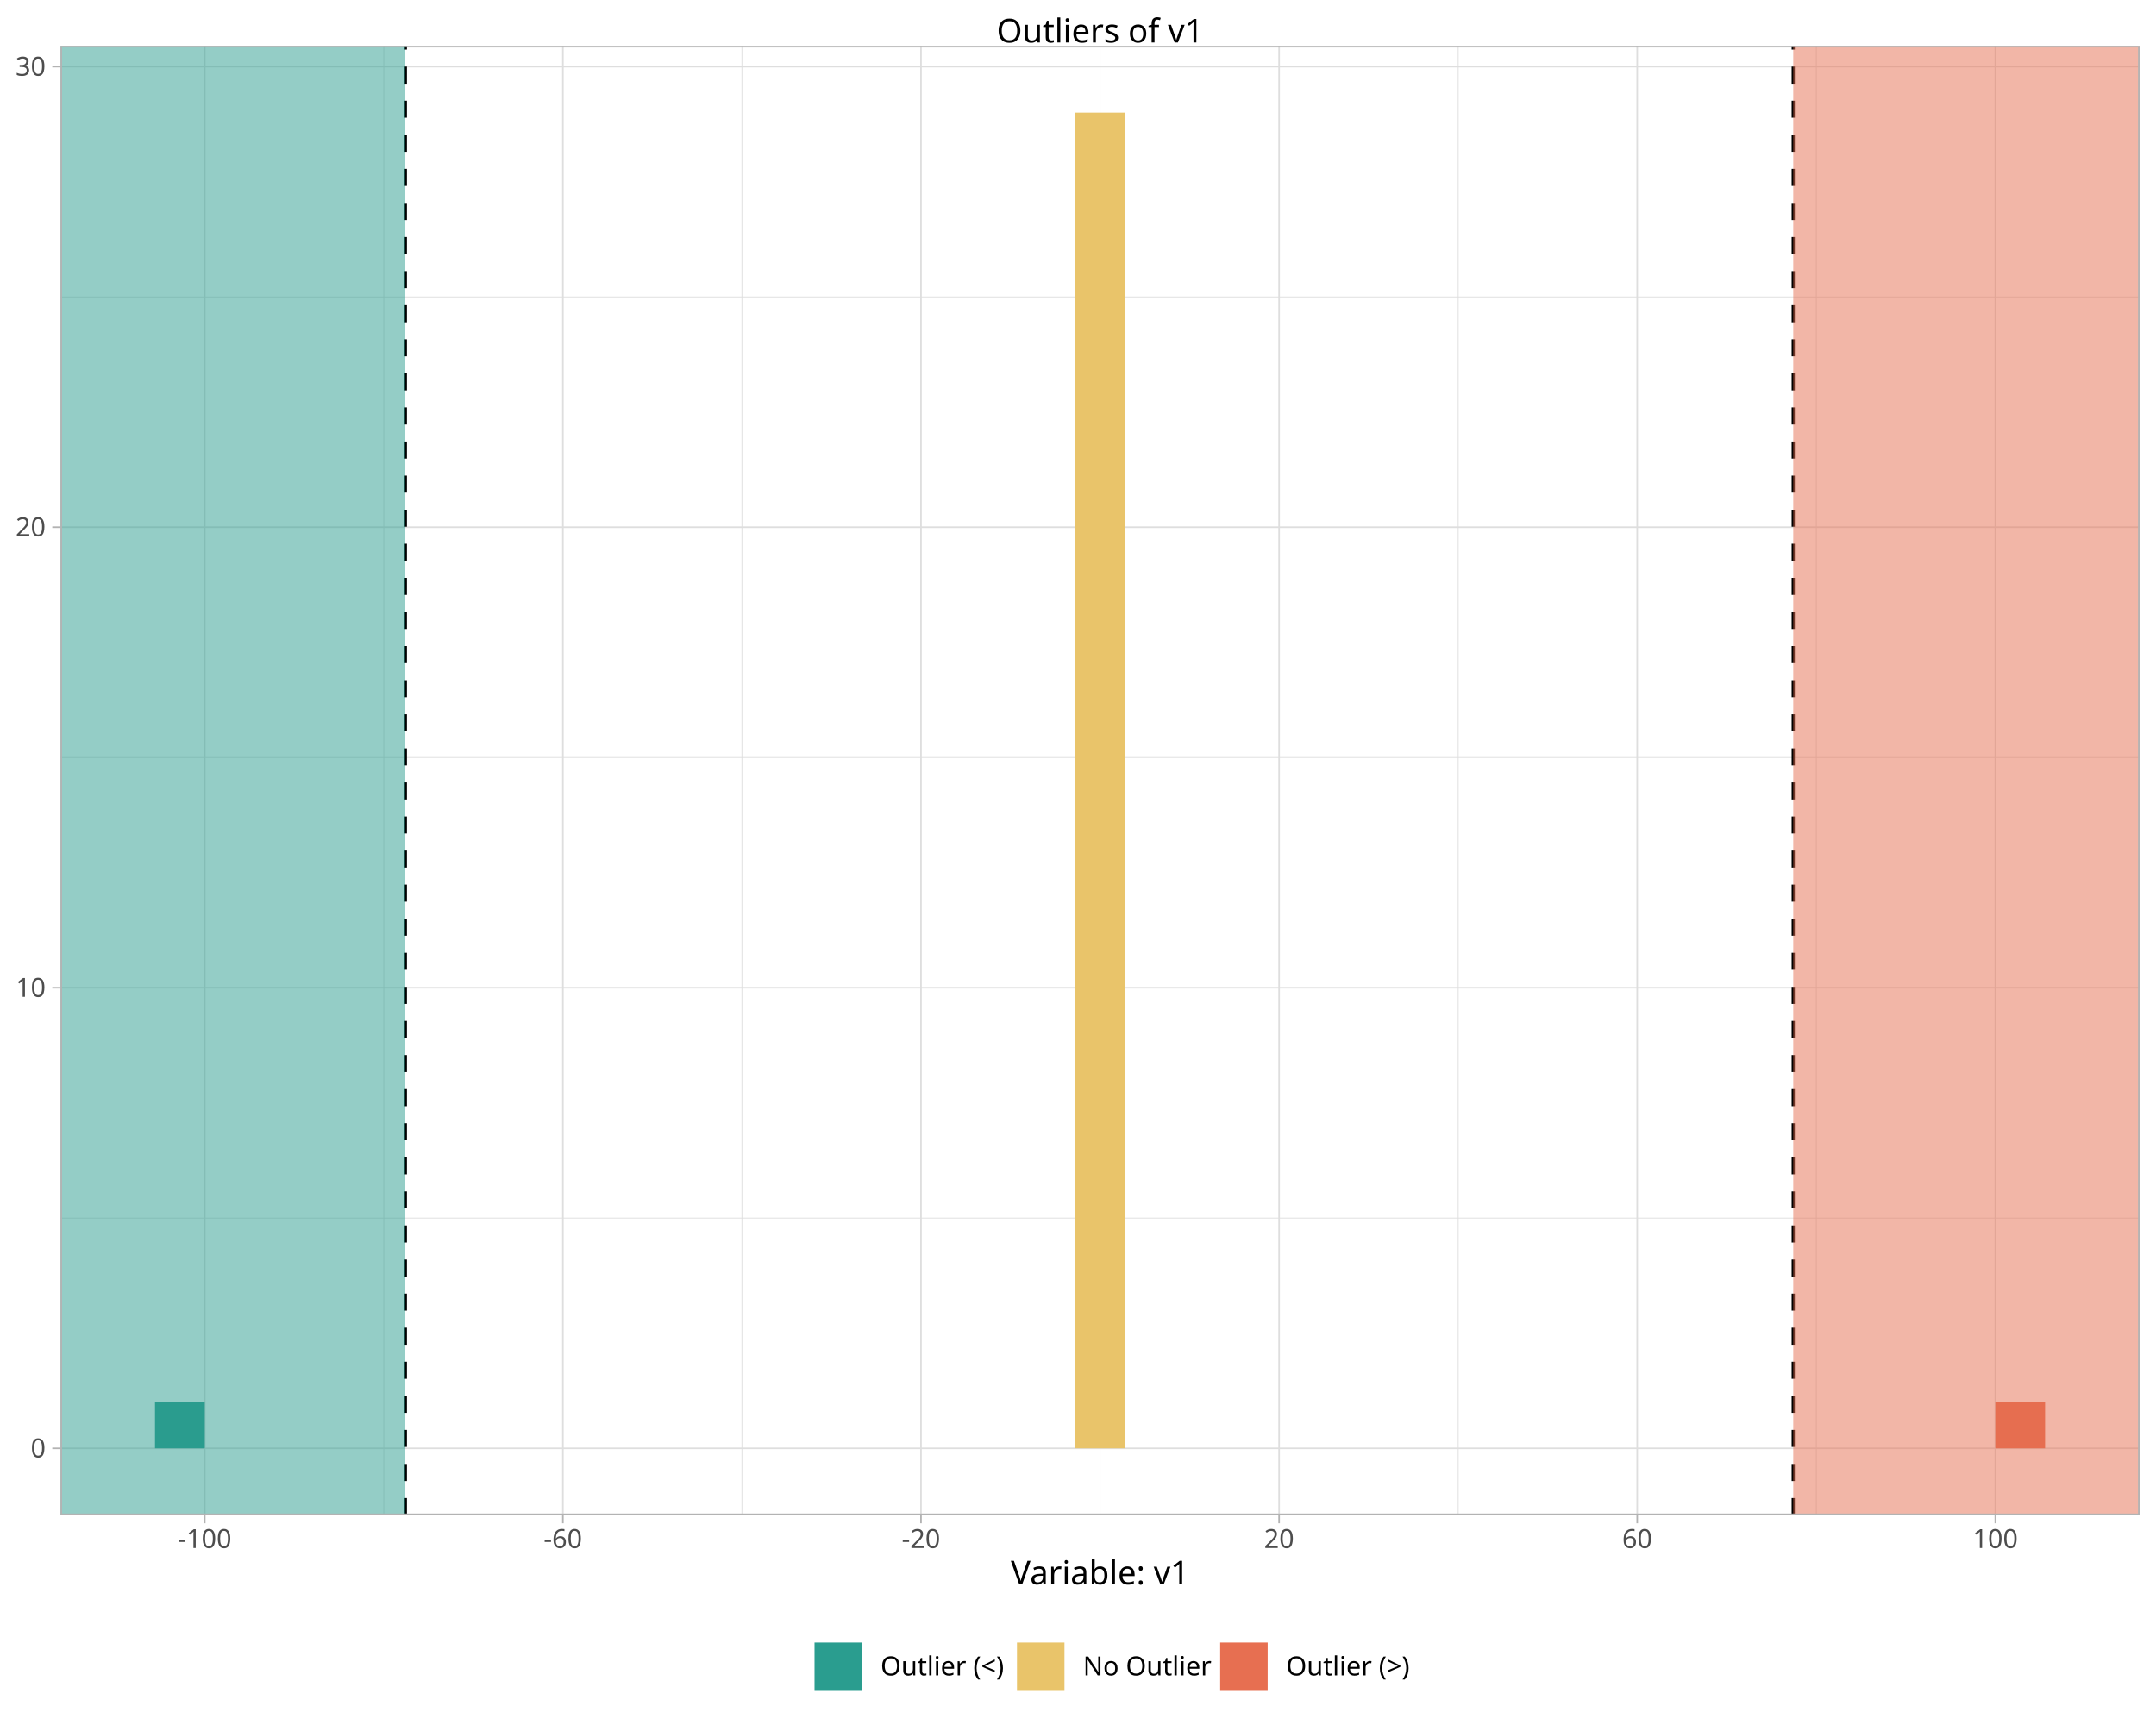
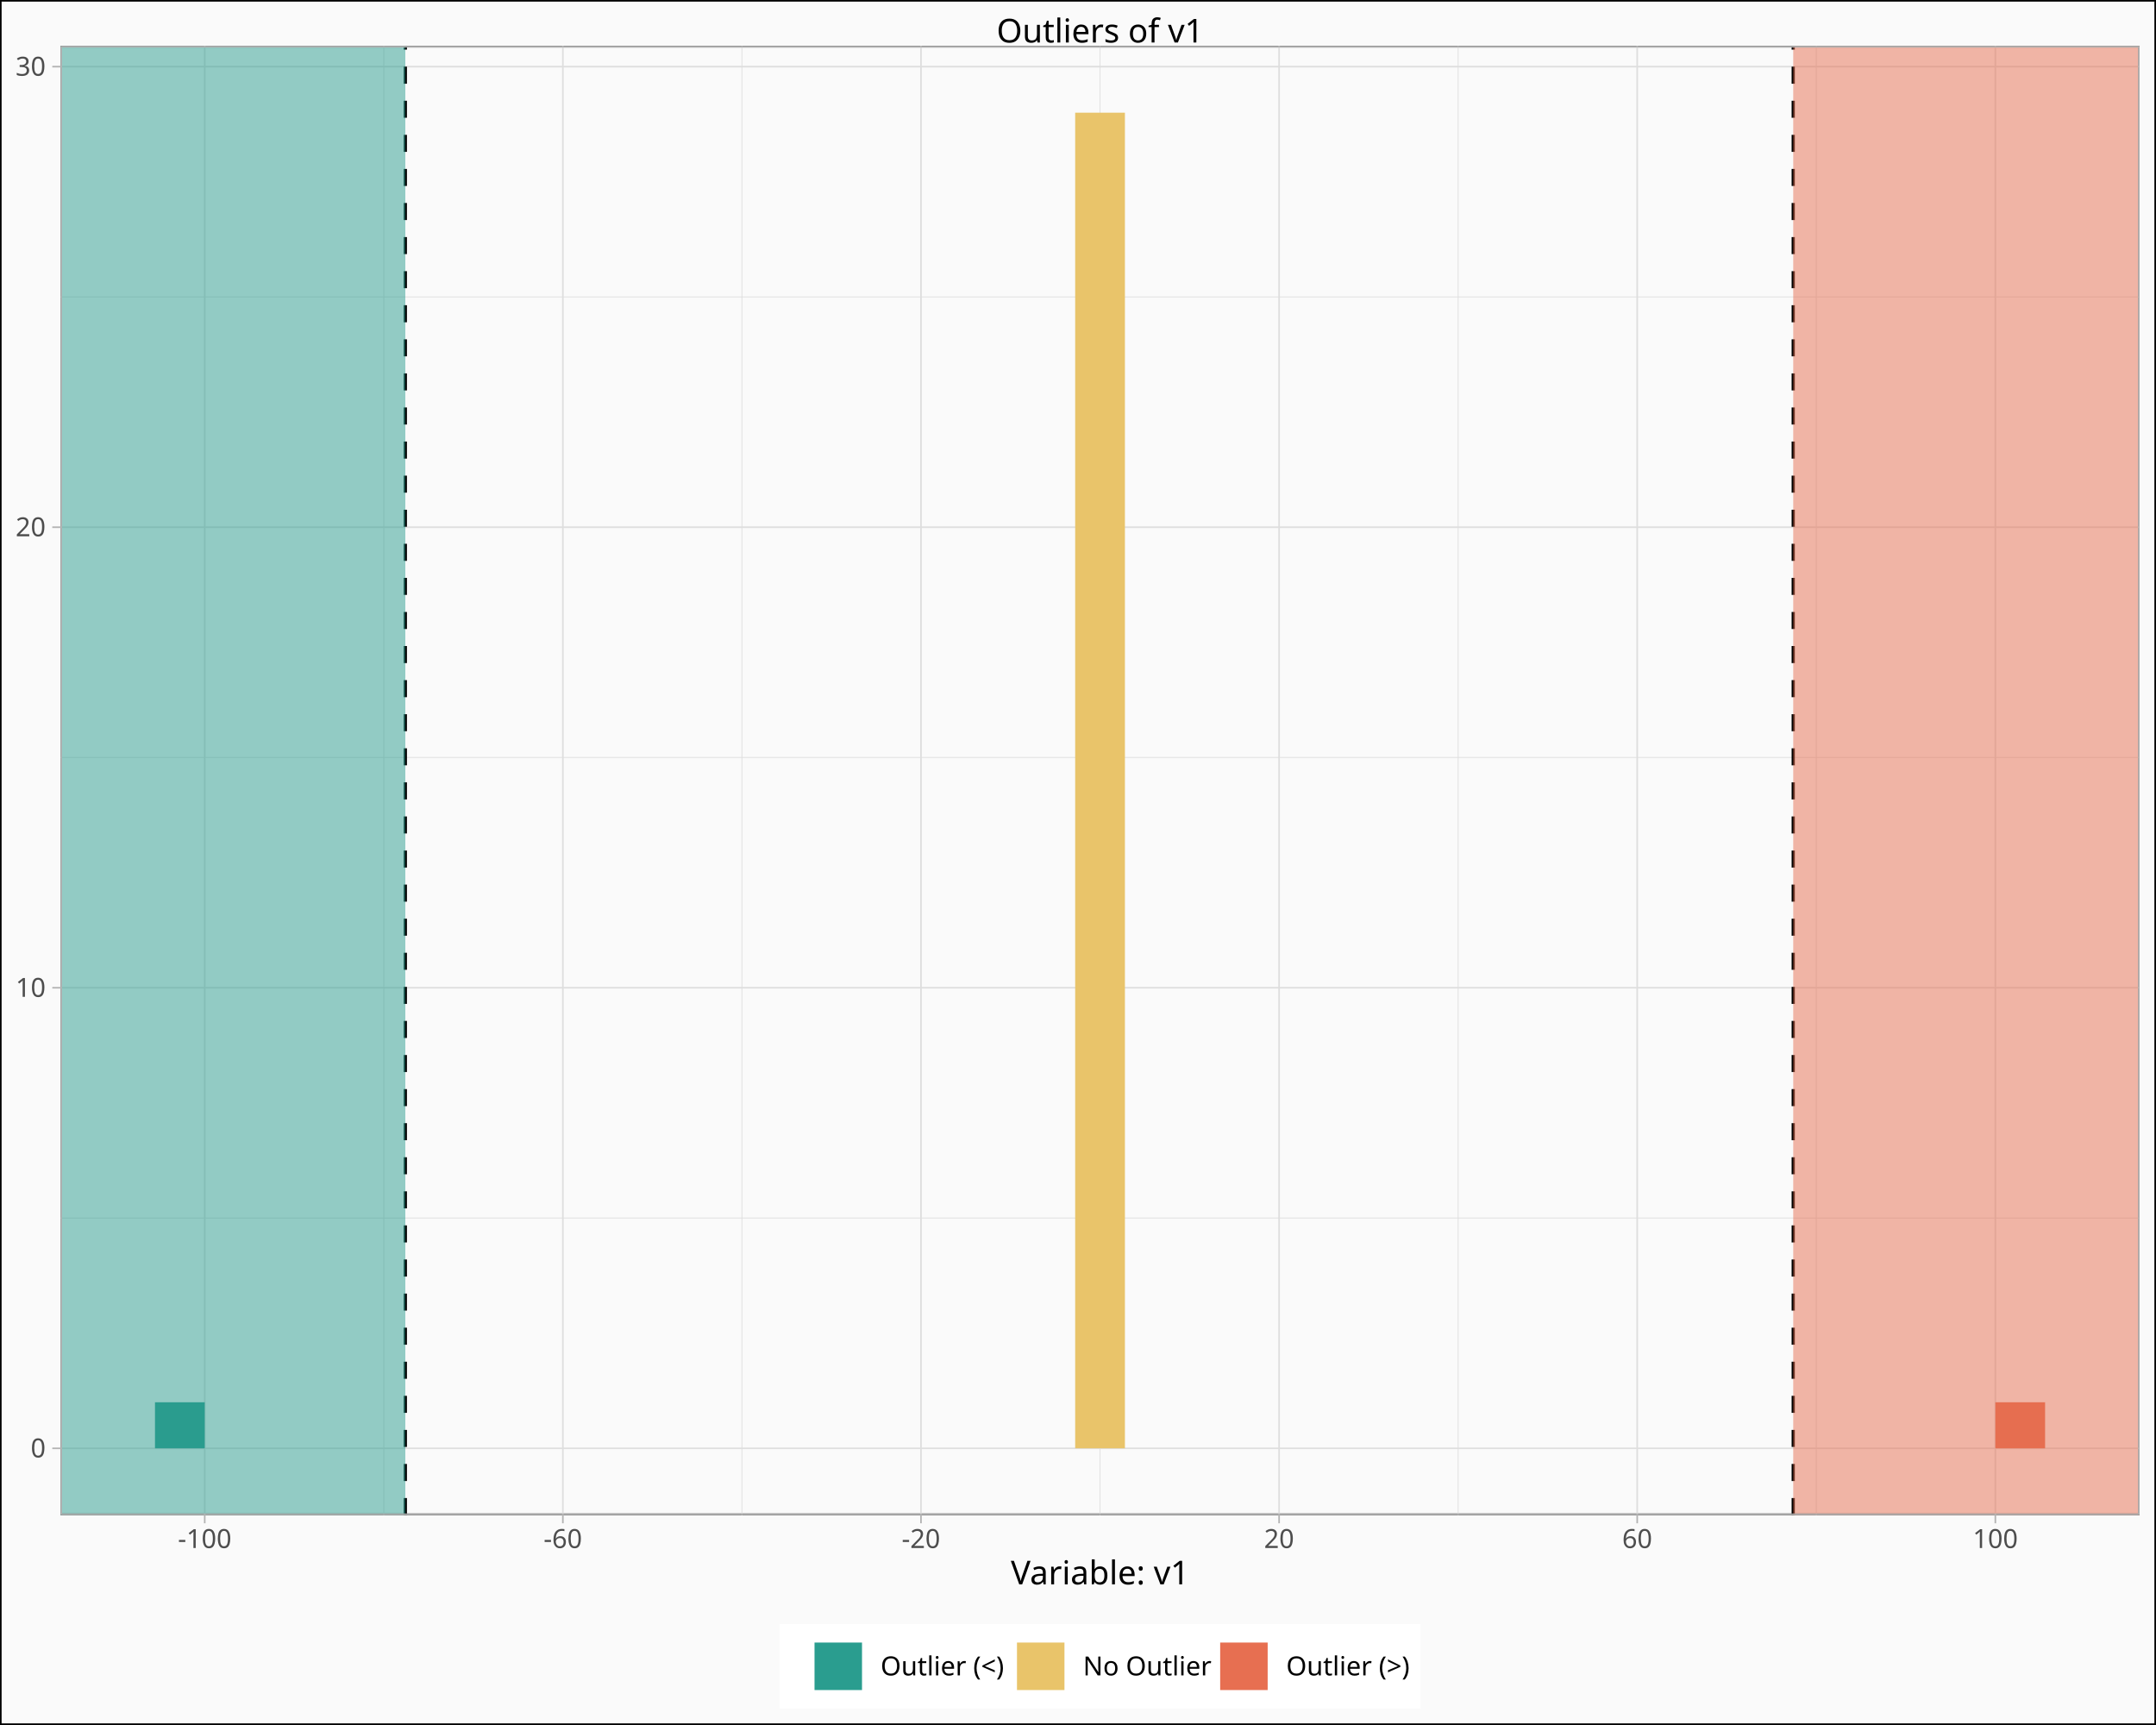
<svg xmlns="http://www.w3.org/2000/svg" class="svglite" data-engine-version="2.0" width="720.00pt" height="576.00pt" viewBox="0 0 720.00 576.00">
  <defs>
    <style type="text/css">
    .svglite line, .svglite polyline, .svglite polygon, .svglite path, .svglite rect, .svglite circle {
      fill: none;
      stroke: #000000;
      stroke-linecap: round;
      stroke-linejoin: round;
      stroke-miterlimit: 10.00;
    }
  </style>
  </defs>
  <rect width="100%" height="100%" style="stroke: none; fill: #FFFFFF;" />
  <defs>
    <clipPath id="cpMC4wMHw3MjAuMDB8MC4wMHw1NzYuMDA=">
      <rect x="0.00" y="0.00" width="720.00" height="576.00" />
    </clipPath>
  </defs>
  <g clip-path="url(#cpMC4wMHw3MjAuMDB8MC4wMHw1NzYuMDA=)">
-     <rect x="0.00" y="0.00" width="720.00" height="576.00" style="stroke-width: 1.07; stroke: #FFFFFF; fill: #FFFFFF;" />
+     <rect x="0.00" y="0.00" width="720.00" height="576.00" style="stroke-width: 1.07; fill: #FAFAFA;" />
  </g>
  <defs>
    <clipPath id="cpMjAuMjB8NzE0LjUyfDE1LjMzfDUwNS45MQ==">
      <rect x="20.20" y="15.33" width="694.32" height="490.58" />
    </clipPath>
  </defs>
  <g clip-path="url(#cpMjAuMjB8NzE0LjUyfDE1LjMzfDUwNS45MQ==)">
-     <rect x="20.20" y="15.33" width="694.32" height="490.58" style="stroke-width: 1.07; stroke: none; fill: #FFFFFF;" />
+     <rect x="20.20" y="15.33" width="694.32" height="490.58" style="stroke-width: 1.07; fill: #FAFAFA;" />
    <polyline points="20.20,406.72 714.52,406.72 " style="stroke-width: 0.27; stroke: #DEDEDE; stroke-linecap: butt;" />
    <polyline points="20.20,252.93 714.52,252.93 " style="stroke-width: 0.27; stroke: #DEDEDE; stroke-linecap: butt;" />
    <polyline points="20.20,99.15 714.52,99.15 " style="stroke-width: 0.27; stroke: #DEDEDE; stroke-linecap: butt;" />
    <polyline points="128.17,505.91 128.17,15.33 " style="stroke-width: 0.27; stroke: #DEDEDE; stroke-linecap: butt;" />
    <polyline points="247.76,505.91 247.76,15.33 " style="stroke-width: 0.27; stroke: #DEDEDE; stroke-linecap: butt;" />
    <polyline points="367.36,505.91 367.36,15.33 " style="stroke-width: 0.27; stroke: #DEDEDE; stroke-linecap: butt;" />
    <polyline points="486.96,505.91 486.96,15.33 " style="stroke-width: 0.27; stroke: #DEDEDE; stroke-linecap: butt;" />
    <polyline points="606.55,505.91 606.55,15.33 " style="stroke-width: 0.27; stroke: #DEDEDE; stroke-linecap: butt;" />
    <polyline points="20.20,483.62 714.52,483.62 " style="stroke-width: 0.53; stroke: #DEDEDE; stroke-linecap: butt;" />
    <polyline points="20.20,329.83 714.52,329.83 " style="stroke-width: 0.53; stroke: #DEDEDE; stroke-linecap: butt;" />
    <polyline points="20.20,176.04 714.52,176.04 " style="stroke-width: 0.53; stroke: #DEDEDE; stroke-linecap: butt;" />
    <polyline points="20.20,22.25 714.52,22.25 " style="stroke-width: 0.53; stroke: #DEDEDE; stroke-linecap: butt;" />
    <polyline points="68.37,505.91 68.37,15.33 " style="stroke-width: 0.53; stroke: #DEDEDE; stroke-linecap: butt;" />
    <polyline points="187.97,505.91 187.97,15.33 " style="stroke-width: 0.53; stroke: #DEDEDE; stroke-linecap: butt;" />
    <polyline points="307.56,505.91 307.56,15.33 " style="stroke-width: 0.53; stroke: #DEDEDE; stroke-linecap: butt;" />
    <polyline points="427.16,505.91 427.16,15.33 " style="stroke-width: 0.53; stroke: #DEDEDE; stroke-linecap: butt;" />
    <polyline points="546.75,505.91 546.75,15.33 " style="stroke-width: 0.53; stroke: #DEDEDE; stroke-linecap: butt;" />
    <polyline points="666.35,505.91 666.35,15.33 " style="stroke-width: 0.53; stroke: #DEDEDE; stroke-linecap: butt;" />
    <rect x="51.76" y="468.24" width="16.61" height="15.38" style="stroke-width: 1.07; stroke: none; stroke-linecap: butt; stroke-linejoin: miter; fill: #2A9D8F;" />
    <rect x="60.07" y="483.62" width="16.61" height="0.00" style="stroke-width: 1.07; stroke: none; stroke-linecap: butt; stroke-linejoin: miter; fill: #E9C46A;" />
    <rect x="68.37" y="483.62" width="16.61" height="0.00" style="stroke-width: 1.07; stroke: none; stroke-linecap: butt; stroke-linejoin: miter; fill: #E76F51;" />
    <rect x="76.68" y="483.62" width="16.61" height="0.00" style="stroke-width: 1.07; stroke: none; stroke-linecap: butt; stroke-linejoin: miter; fill: #2A9D8F;" />
    <rect x="84.98" y="483.62" width="16.61" height="0.00" style="stroke-width: 1.07; stroke: none; stroke-linecap: butt; stroke-linejoin: miter; fill: #E9C46A;" />
    <rect x="93.29" y="483.62" width="16.61" height="0.00" style="stroke-width: 1.07; stroke: none; stroke-linecap: butt; stroke-linejoin: miter; fill: #E76F51;" />
    <rect x="101.59" y="483.62" width="16.61" height="0.00" style="stroke-width: 1.07; stroke: none; stroke-linecap: butt; stroke-linejoin: miter; fill: #2A9D8F;" />
    <rect x="109.90" y="483.62" width="16.61" height="0.00" style="stroke-width: 1.07; stroke: none; stroke-linecap: butt; stroke-linejoin: miter; fill: #E9C46A;" />
    <rect x="118.20" y="483.62" width="16.61" height="0.00" style="stroke-width: 1.07; stroke: none; stroke-linecap: butt; stroke-linejoin: miter; fill: #E76F51;" />
    <rect x="126.51" y="483.62" width="16.61" height="0.00" style="stroke-width: 1.07; stroke: none; stroke-linecap: butt; stroke-linejoin: miter; fill: #2A9D8F;" />
    <rect x="134.81" y="483.62" width="16.61" height="0.00" style="stroke-width: 1.07; stroke: none; stroke-linecap: butt; stroke-linejoin: miter; fill: #E9C46A;" />
    <rect x="143.12" y="483.62" width="16.61" height="0.00" style="stroke-width: 1.07; stroke: none; stroke-linecap: butt; stroke-linejoin: miter; fill: #E76F51;" />
    <rect x="151.42" y="483.62" width="16.61" height="0.00" style="stroke-width: 1.07; stroke: none; stroke-linecap: butt; stroke-linejoin: miter; fill: #2A9D8F;" />
    <rect x="159.73" y="483.62" width="16.61" height="0.00" style="stroke-width: 1.07; stroke: none; stroke-linecap: butt; stroke-linejoin: miter; fill: #E9C46A;" />
    <rect x="168.03" y="483.62" width="16.61" height="0.00" style="stroke-width: 1.07; stroke: none; stroke-linecap: butt; stroke-linejoin: miter; fill: #E76F51;" />
    <rect x="176.34" y="483.62" width="16.61" height="0.00" style="stroke-width: 1.07; stroke: none; stroke-linecap: butt; stroke-linejoin: miter; fill: #2A9D8F;" />
    <rect x="184.64" y="483.62" width="16.61" height="0.00" style="stroke-width: 1.07; stroke: none; stroke-linecap: butt; stroke-linejoin: miter; fill: #E9C46A;" />
    <rect x="192.95" y="483.62" width="16.61" height="0.00" style="stroke-width: 1.07; stroke: none; stroke-linecap: butt; stroke-linejoin: miter; fill: #E76F51;" />
    <rect x="201.25" y="483.62" width="16.61" height="0.00" style="stroke-width: 1.07; stroke: none; stroke-linecap: butt; stroke-linejoin: miter; fill: #2A9D8F;" />
    <rect x="209.56" y="483.62" width="16.61" height="0.00" style="stroke-width: 1.07; stroke: none; stroke-linecap: butt; stroke-linejoin: miter; fill: #E9C46A;" />
    <rect x="217.87" y="483.62" width="16.61" height="0.00" style="stroke-width: 1.07; stroke: none; stroke-linecap: butt; stroke-linejoin: miter; fill: #E76F51;" />
    <rect x="226.17" y="483.62" width="16.61" height="0.00" style="stroke-width: 1.07; stroke: none; stroke-linecap: butt; stroke-linejoin: miter; fill: #2A9D8F;" />
    <rect x="234.48" y="483.62" width="16.61" height="0.00" style="stroke-width: 1.07; stroke: none; stroke-linecap: butt; stroke-linejoin: miter; fill: #E9C46A;" />
    <rect x="242.78" y="483.62" width="16.61" height="0.00" style="stroke-width: 1.07; stroke: none; stroke-linecap: butt; stroke-linejoin: miter; fill: #E76F51;" />
    <rect x="251.09" y="483.62" width="16.61" height="0.00" style="stroke-width: 1.07; stroke: none; stroke-linecap: butt; stroke-linejoin: miter; fill: #2A9D8F;" />
    <rect x="259.39" y="483.62" width="16.61" height="0.00" style="stroke-width: 1.07; stroke: none; stroke-linecap: butt; stroke-linejoin: miter; fill: #E9C46A;" />
    <rect x="267.70" y="483.62" width="16.61" height="0.00" style="stroke-width: 1.07; stroke: none; stroke-linecap: butt; stroke-linejoin: miter; fill: #E76F51;" />
    <rect x="276.00" y="483.62" width="16.61" height="0.00" style="stroke-width: 1.07; stroke: none; stroke-linecap: butt; stroke-linejoin: miter; fill: #2A9D8F;" />
    <rect x="284.31" y="483.62" width="16.61" height="0.00" style="stroke-width: 1.07; stroke: none; stroke-linecap: butt; stroke-linejoin: miter; fill: #E9C46A;" />
    <rect x="292.61" y="483.62" width="16.61" height="0.00" style="stroke-width: 1.07; stroke: none; stroke-linecap: butt; stroke-linejoin: miter; fill: #E76F51;" />
    <rect x="300.92" y="483.62" width="16.61" height="0.00" style="stroke-width: 1.07; stroke: none; stroke-linecap: butt; stroke-linejoin: miter; fill: #2A9D8F;" />
    <rect x="309.22" y="483.62" width="16.61" height="0.00" style="stroke-width: 1.07; stroke: none; stroke-linecap: butt; stroke-linejoin: miter; fill: #E9C46A;" />
    <rect x="317.53" y="483.62" width="16.61" height="0.00" style="stroke-width: 1.07; stroke: none; stroke-linecap: butt; stroke-linejoin: miter; fill: #E76F51;" />
    <rect x="325.83" y="483.62" width="16.61" height="0.00" style="stroke-width: 1.07; stroke: none; stroke-linecap: butt; stroke-linejoin: miter; fill: #2A9D8F;" />
    <rect x="334.14" y="483.62" width="16.61" height="0.00" style="stroke-width: 1.07; stroke: none; stroke-linecap: butt; stroke-linejoin: miter; fill: #E9C46A;" />
    <rect x="342.44" y="483.62" width="16.61" height="0.00" style="stroke-width: 1.07; stroke: none; stroke-linecap: butt; stroke-linejoin: miter; fill: #E76F51;" />
    <rect x="350.75" y="483.62" width="16.61" height="0.00" style="stroke-width: 1.07; stroke: none; stroke-linecap: butt; stroke-linejoin: miter; fill: #2A9D8F;" />
    <rect x="359.06" y="37.63" width="16.61" height="445.98" style="stroke-width: 1.07; stroke: none; stroke-linecap: butt; stroke-linejoin: miter; fill: #E9C46A;" />
    <rect x="367.36" y="483.62" width="16.61" height="0.00" style="stroke-width: 1.07; stroke: none; stroke-linecap: butt; stroke-linejoin: miter; fill: #E76F51;" />
    <rect x="375.67" y="483.62" width="16.61" height="0.00" style="stroke-width: 1.07; stroke: none; stroke-linecap: butt; stroke-linejoin: miter; fill: #2A9D8F;" />
    <rect x="383.97" y="483.62" width="16.61" height="0.00" style="stroke-width: 1.07; stroke: none; stroke-linecap: butt; stroke-linejoin: miter; fill: #E9C46A;" />
    <rect x="392.28" y="483.62" width="16.61" height="0.00" style="stroke-width: 1.07; stroke: none; stroke-linecap: butt; stroke-linejoin: miter; fill: #E76F51;" />
    <rect x="400.58" y="483.62" width="16.61" height="0.00" style="stroke-width: 1.07; stroke: none; stroke-linecap: butt; stroke-linejoin: miter; fill: #2A9D8F;" />
    <rect x="408.89" y="483.62" width="16.61" height="0.00" style="stroke-width: 1.07; stroke: none; stroke-linecap: butt; stroke-linejoin: miter; fill: #E9C46A;" />
    <rect x="417.19" y="483.62" width="16.61" height="0.00" style="stroke-width: 1.07; stroke: none; stroke-linecap: butt; stroke-linejoin: miter; fill: #E76F51;" />
    <rect x="425.50" y="483.62" width="16.61" height="0.00" style="stroke-width: 1.07; stroke: none; stroke-linecap: butt; stroke-linejoin: miter; fill: #2A9D8F;" />
    <rect x="433.80" y="483.62" width="16.61" height="0.00" style="stroke-width: 1.07; stroke: none; stroke-linecap: butt; stroke-linejoin: miter; fill: #E9C46A;" />
    <rect x="442.11" y="483.62" width="16.61" height="0.00" style="stroke-width: 1.07; stroke: none; stroke-linecap: butt; stroke-linejoin: miter; fill: #E76F51;" />
    <rect x="450.41" y="483.62" width="16.61" height="0.00" style="stroke-width: 1.07; stroke: none; stroke-linecap: butt; stroke-linejoin: miter; fill: #2A9D8F;" />
    <rect x="458.72" y="483.62" width="16.61" height="0.00" style="stroke-width: 1.07; stroke: none; stroke-linecap: butt; stroke-linejoin: miter; fill: #E9C46A;" />
    <rect x="467.02" y="483.62" width="16.61" height="0.00" style="stroke-width: 1.07; stroke: none; stroke-linecap: butt; stroke-linejoin: miter; fill: #E76F51;" />
    <rect x="475.33" y="483.62" width="16.61" height="0.00" style="stroke-width: 1.07; stroke: none; stroke-linecap: butt; stroke-linejoin: miter; fill: #2A9D8F;" />
    <rect x="483.63" y="483.62" width="16.61" height="0.00" style="stroke-width: 1.07; stroke: none; stroke-linecap: butt; stroke-linejoin: miter; fill: #E9C46A;" />
    <rect x="491.94" y="483.62" width="16.61" height="0.00" style="stroke-width: 1.07; stroke: none; stroke-linecap: butt; stroke-linejoin: miter; fill: #E76F51;" />
    <rect x="500.24" y="483.62" width="16.61" height="0.00" style="stroke-width: 1.07; stroke: none; stroke-linecap: butt; stroke-linejoin: miter; fill: #2A9D8F;" />
    <rect x="508.55" y="483.62" width="16.61" height="0.00" style="stroke-width: 1.07; stroke: none; stroke-linecap: butt; stroke-linejoin: miter; fill: #E9C46A;" />
    <rect x="516.86" y="483.62" width="16.61" height="0.00" style="stroke-width: 1.07; stroke: none; stroke-linecap: butt; stroke-linejoin: miter; fill: #E76F51;" />
    <rect x="525.16" y="483.62" width="16.61" height="0.00" style="stroke-width: 1.07; stroke: none; stroke-linecap: butt; stroke-linejoin: miter; fill: #2A9D8F;" />
    <rect x="533.47" y="483.62" width="16.61" height="0.00" style="stroke-width: 1.07; stroke: none; stroke-linecap: butt; stroke-linejoin: miter; fill: #E9C46A;" />
    <rect x="541.77" y="483.62" width="16.61" height="0.00" style="stroke-width: 1.07; stroke: none; stroke-linecap: butt; stroke-linejoin: miter; fill: #E76F51;" />
    <rect x="550.08" y="483.62" width="16.61" height="0.00" style="stroke-width: 1.07; stroke: none; stroke-linecap: butt; stroke-linejoin: miter; fill: #2A9D8F;" />
    <rect x="558.38" y="483.62" width="16.61" height="0.00" style="stroke-width: 1.07; stroke: none; stroke-linecap: butt; stroke-linejoin: miter; fill: #E9C46A;" />
    <rect x="566.69" y="483.62" width="16.61" height="0.00" style="stroke-width: 1.07; stroke: none; stroke-linecap: butt; stroke-linejoin: miter; fill: #E76F51;" />
    <rect x="574.99" y="483.62" width="16.61" height="0.00" style="stroke-width: 1.07; stroke: none; stroke-linecap: butt; stroke-linejoin: miter; fill: #2A9D8F;" />
    <rect x="583.30" y="483.62" width="16.61" height="0.00" style="stroke-width: 1.07; stroke: none; stroke-linecap: butt; stroke-linejoin: miter; fill: #E9C46A;" />
    <rect x="591.60" y="483.62" width="16.61" height="0.00" style="stroke-width: 1.07; stroke: none; stroke-linecap: butt; stroke-linejoin: miter; fill: #E76F51;" />
    <rect x="599.91" y="483.62" width="16.61" height="0.00" style="stroke-width: 1.07; stroke: none; stroke-linecap: butt; stroke-linejoin: miter; fill: #2A9D8F;" />
    <rect x="608.21" y="483.62" width="16.61" height="0.00" style="stroke-width: 1.07; stroke: none; stroke-linecap: butt; stroke-linejoin: miter; fill: #E9C46A;" />
    <rect x="616.52" y="483.62" width="16.61" height="0.00" style="stroke-width: 1.07; stroke: none; stroke-linecap: butt; stroke-linejoin: miter; fill: #E76F51;" />
    <rect x="624.82" y="483.62" width="16.61" height="0.00" style="stroke-width: 1.07; stroke: none; stroke-linecap: butt; stroke-linejoin: miter; fill: #2A9D8F;" />
    <rect x="633.13" y="483.62" width="16.61" height="0.00" style="stroke-width: 1.07; stroke: none; stroke-linecap: butt; stroke-linejoin: miter; fill: #E9C46A;" />
    <rect x="641.43" y="483.62" width="16.61" height="0.00" style="stroke-width: 1.07; stroke: none; stroke-linecap: butt; stroke-linejoin: miter; fill: #E76F51;" />
    <rect x="649.74" y="483.62" width="16.61" height="0.00" style="stroke-width: 1.07; stroke: none; stroke-linecap: butt; stroke-linejoin: miter; fill: #2A9D8F;" />
    <rect x="658.04" y="483.62" width="16.61" height="0.00" style="stroke-width: 1.07; stroke: none; stroke-linecap: butt; stroke-linejoin: miter; fill: #E9C46A;" />
    <rect x="666.35" y="468.24" width="16.61" height="15.38" style="stroke-width: 1.07; stroke: none; stroke-linecap: butt; stroke-linejoin: miter; fill: #E76F51;" />
    <line x1="598.85" y1="505.91" x2="598.85" y2="15.33" style="stroke-width: 1.07; stroke-dasharray: 5.69,5.69; stroke-linecap: butt;" />
    <rect x="598.85" y="15.33" width="115.67" height="490.58" style="stroke-width: 1.07; stroke: none; stroke-linecap: butt; stroke-linejoin: miter; fill: #E76F51; fill-opacity: 0.50;" />
    <line x1="135.36" y1="505.91" x2="135.36" y2="15.33" style="stroke-width: 1.07; stroke-dasharray: 5.69,5.69; stroke-linecap: butt;" />
    <rect x="20.20" y="15.33" width="115.16" height="490.58" style="stroke-width: 1.07; stroke: none; stroke-linecap: butt; stroke-linejoin: miter; fill: #2A9D8F; fill-opacity: 0.50;" />
    <rect x="20.20" y="15.33" width="694.32" height="490.58" style="stroke-width: 1.07; stroke: #B3B3B3;" />
  </g>
  <g clip-path="url(#cpMC4wMHw3MjAuMDB8MC4wMHw1NzYuMDA=)">
    <text x="15.27" y="486.64" text-anchor="end" style="font-size: 8.80px; fill: #4D4D4D; font-family: sans;" textLength="4.89px" lengthAdjust="spacingAndGlyphs">0</text>
    <text x="15.27" y="332.86" text-anchor="end" style="font-size: 8.80px; fill: #4D4D4D; font-family: sans;" textLength="9.79px" lengthAdjust="spacingAndGlyphs">10</text>
    <text x="15.27" y="179.07" text-anchor="end" style="font-size: 8.80px; fill: #4D4D4D; font-family: sans;" textLength="9.79px" lengthAdjust="spacingAndGlyphs">20</text>
    <text x="15.27" y="25.28" text-anchor="end" style="font-size: 8.80px; fill: #4D4D4D; font-family: sans;" textLength="9.79px" lengthAdjust="spacingAndGlyphs">30</text>
    <polyline points="17.46,483.62 20.20,483.62 " style="stroke-width: 0.53; stroke: #B3B3B3; stroke-linecap: butt;" />
    <polyline points="17.46,329.83 20.20,329.83 " style="stroke-width: 0.53; stroke: #B3B3B3; stroke-linecap: butt;" />
    <polyline points="17.46,176.04 20.20,176.04 " style="stroke-width: 0.53; stroke: #B3B3B3; stroke-linecap: butt;" />
    <polyline points="17.46,22.25 20.20,22.25 " style="stroke-width: 0.53; stroke: #B3B3B3; stroke-linecap: butt;" />
    <polyline points="68.37,508.65 68.37,505.91 " style="stroke-width: 0.53; stroke: #B3B3B3; stroke-linecap: butt;" />
    <polyline points="187.97,508.65 187.97,505.91 " style="stroke-width: 0.53; stroke: #B3B3B3; stroke-linecap: butt;" />
    <polyline points="307.56,508.65 307.56,505.91 " style="stroke-width: 0.53; stroke: #B3B3B3; stroke-linecap: butt;" />
    <polyline points="427.16,508.65 427.16,505.91 " style="stroke-width: 0.53; stroke: #B3B3B3; stroke-linecap: butt;" />
    <polyline points="546.75,508.65 546.75,505.91 " style="stroke-width: 0.53; stroke: #B3B3B3; stroke-linecap: butt;" />
    <polyline points="666.35,508.65 666.35,505.91 " style="stroke-width: 0.53; stroke: #B3B3B3; stroke-linecap: butt;" />
    <text x="68.37" y="516.90" text-anchor="middle" style="font-size: 8.80px; fill: #4D4D4D; font-family: sans;" textLength="17.61px" lengthAdjust="spacingAndGlyphs">-100</text>
    <text x="187.97" y="516.90" text-anchor="middle" style="font-size: 8.80px; fill: #4D4D4D; font-family: sans;" textLength="12.72px" lengthAdjust="spacingAndGlyphs">-60</text>
    <text x="307.56" y="516.90" text-anchor="middle" style="font-size: 8.80px; fill: #4D4D4D; font-family: sans;" textLength="12.72px" lengthAdjust="spacingAndGlyphs">-20</text>
    <text x="427.16" y="516.90" text-anchor="middle" style="font-size: 8.80px; fill: #4D4D4D; font-family: sans;" textLength="9.79px" lengthAdjust="spacingAndGlyphs">20</text>
    <text x="546.75" y="516.90" text-anchor="middle" style="font-size: 8.80px; fill: #4D4D4D; font-family: sans;" textLength="9.79px" lengthAdjust="spacingAndGlyphs">60</text>
    <text x="666.35" y="516.90" text-anchor="middle" style="font-size: 8.80px; fill: #4D4D4D; font-family: sans;" textLength="14.68px" lengthAdjust="spacingAndGlyphs">100</text>
    <text x="367.36" y="529.04" text-anchor="middle" style="font-size: 11.00px; font-family: sans;" textLength="58.09px" lengthAdjust="spacingAndGlyphs">Variable: v1</text>
    <rect x="260.35" y="542.28" width="214.03" height="28.24" style="stroke-width: 1.07; stroke: none; fill: #FFFFFF;" />
    <rect x="271.31" y="547.76" width="17.28" height="17.28" style="stroke-width: 1.07; stroke: none; fill: #FFFFFF;" />
    <rect x="272.01" y="548.47" width="15.86" height="15.86" style="stroke-width: 1.07; stroke: none; stroke-linecap: butt; stroke-linejoin: miter; fill: #2A9D8F;" />
    <rect x="338.91" y="547.76" width="17.28" height="17.28" style="stroke-width: 1.07; stroke: none; fill: #FFFFFF;" />
    <rect x="339.62" y="548.47" width="15.86" height="15.86" style="stroke-width: 1.07; stroke: none; stroke-linecap: butt; stroke-linejoin: miter; fill: #E9C46A;" />
    <rect x="406.77" y="547.76" width="17.28" height="17.28" style="stroke-width: 1.07; stroke: none; fill: #FFFFFF;" />
    <rect x="407.48" y="548.47" width="15.86" height="15.86" style="stroke-width: 1.07; stroke: none; stroke-linecap: butt; stroke-linejoin: miter; fill: #E76F51;" />
    <text x="294.07" y="559.43" style="font-size: 8.80px; font-family: sans;" textLength="39.37px" lengthAdjust="spacingAndGlyphs">Outlier (&lt;)</text>
    <text x="361.67" y="559.43" style="font-size: 8.80px; font-family: sans;" textLength="39.62px" lengthAdjust="spacingAndGlyphs">No Outlier</text>
    <text x="429.53" y="559.43" style="font-size: 8.80px; font-family: sans;" textLength="39.37px" lengthAdjust="spacingAndGlyphs">Outlier (&gt;)</text>
    <text x="367.36" y="14.19" text-anchor="middle" style="font-size: 11.00px; font-family: sans;" textLength="64.81px" lengthAdjust="spacingAndGlyphs">Outliers of v1</text>
  </g>
</svg>
